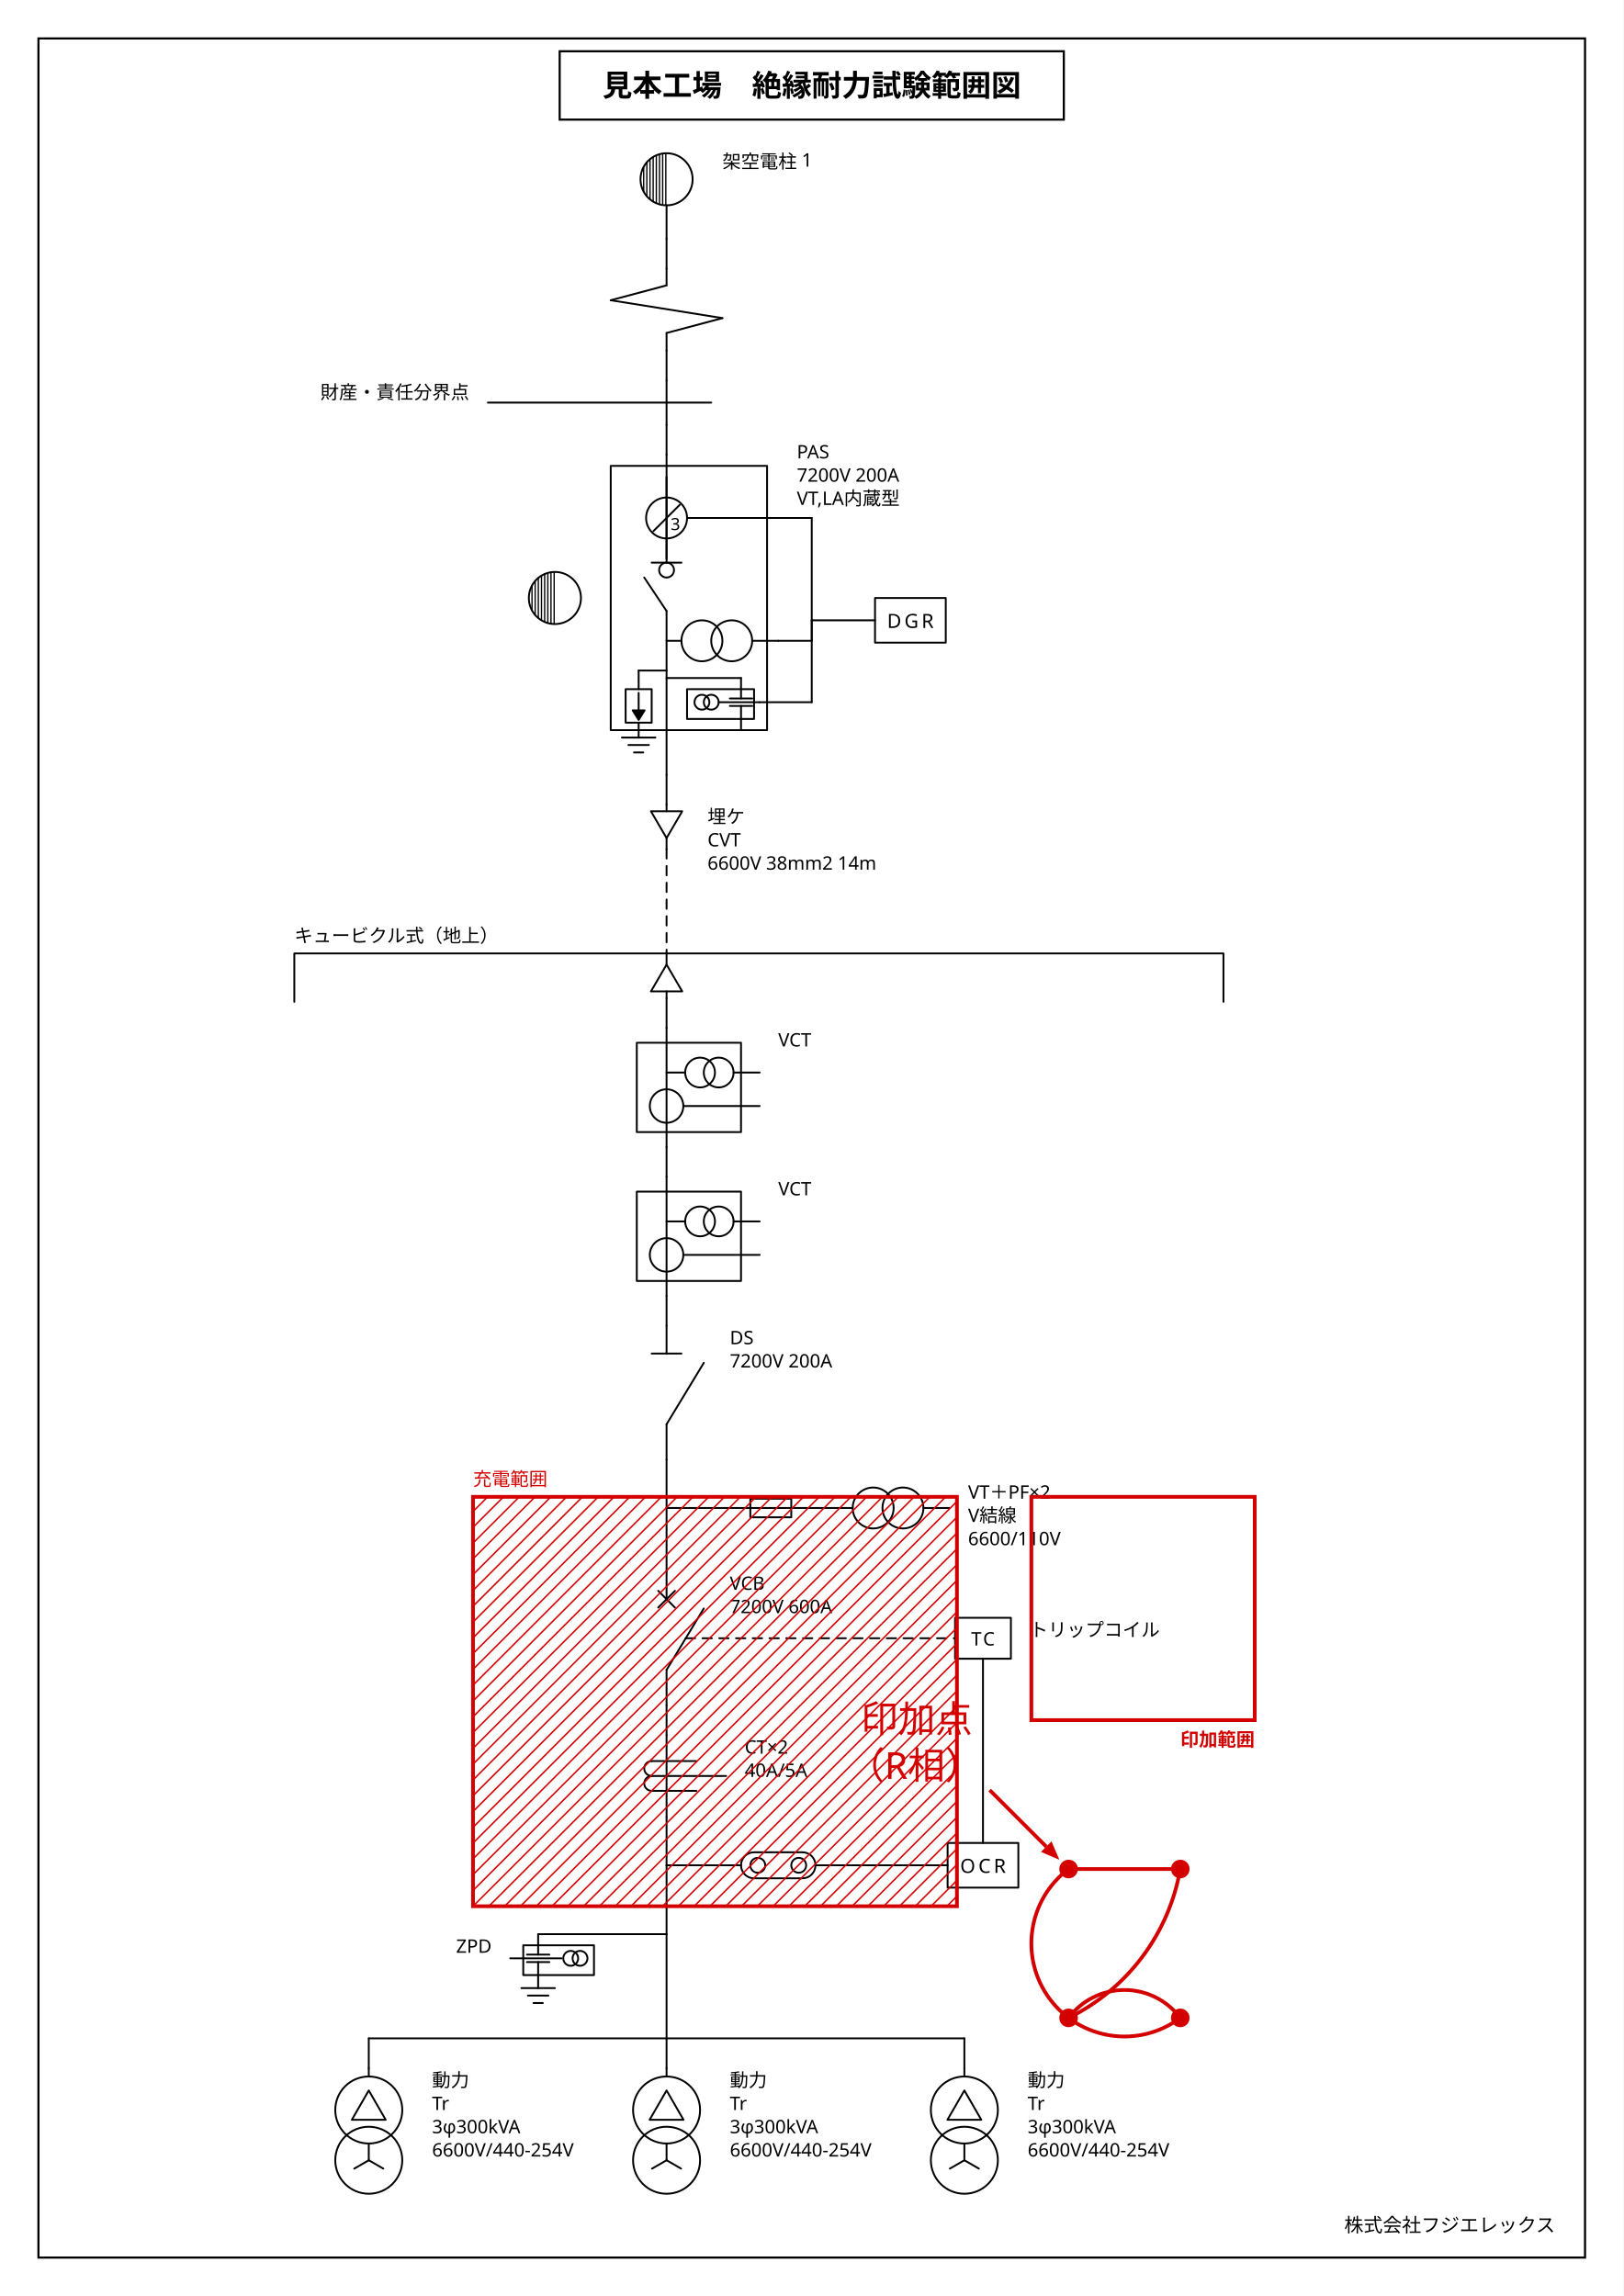
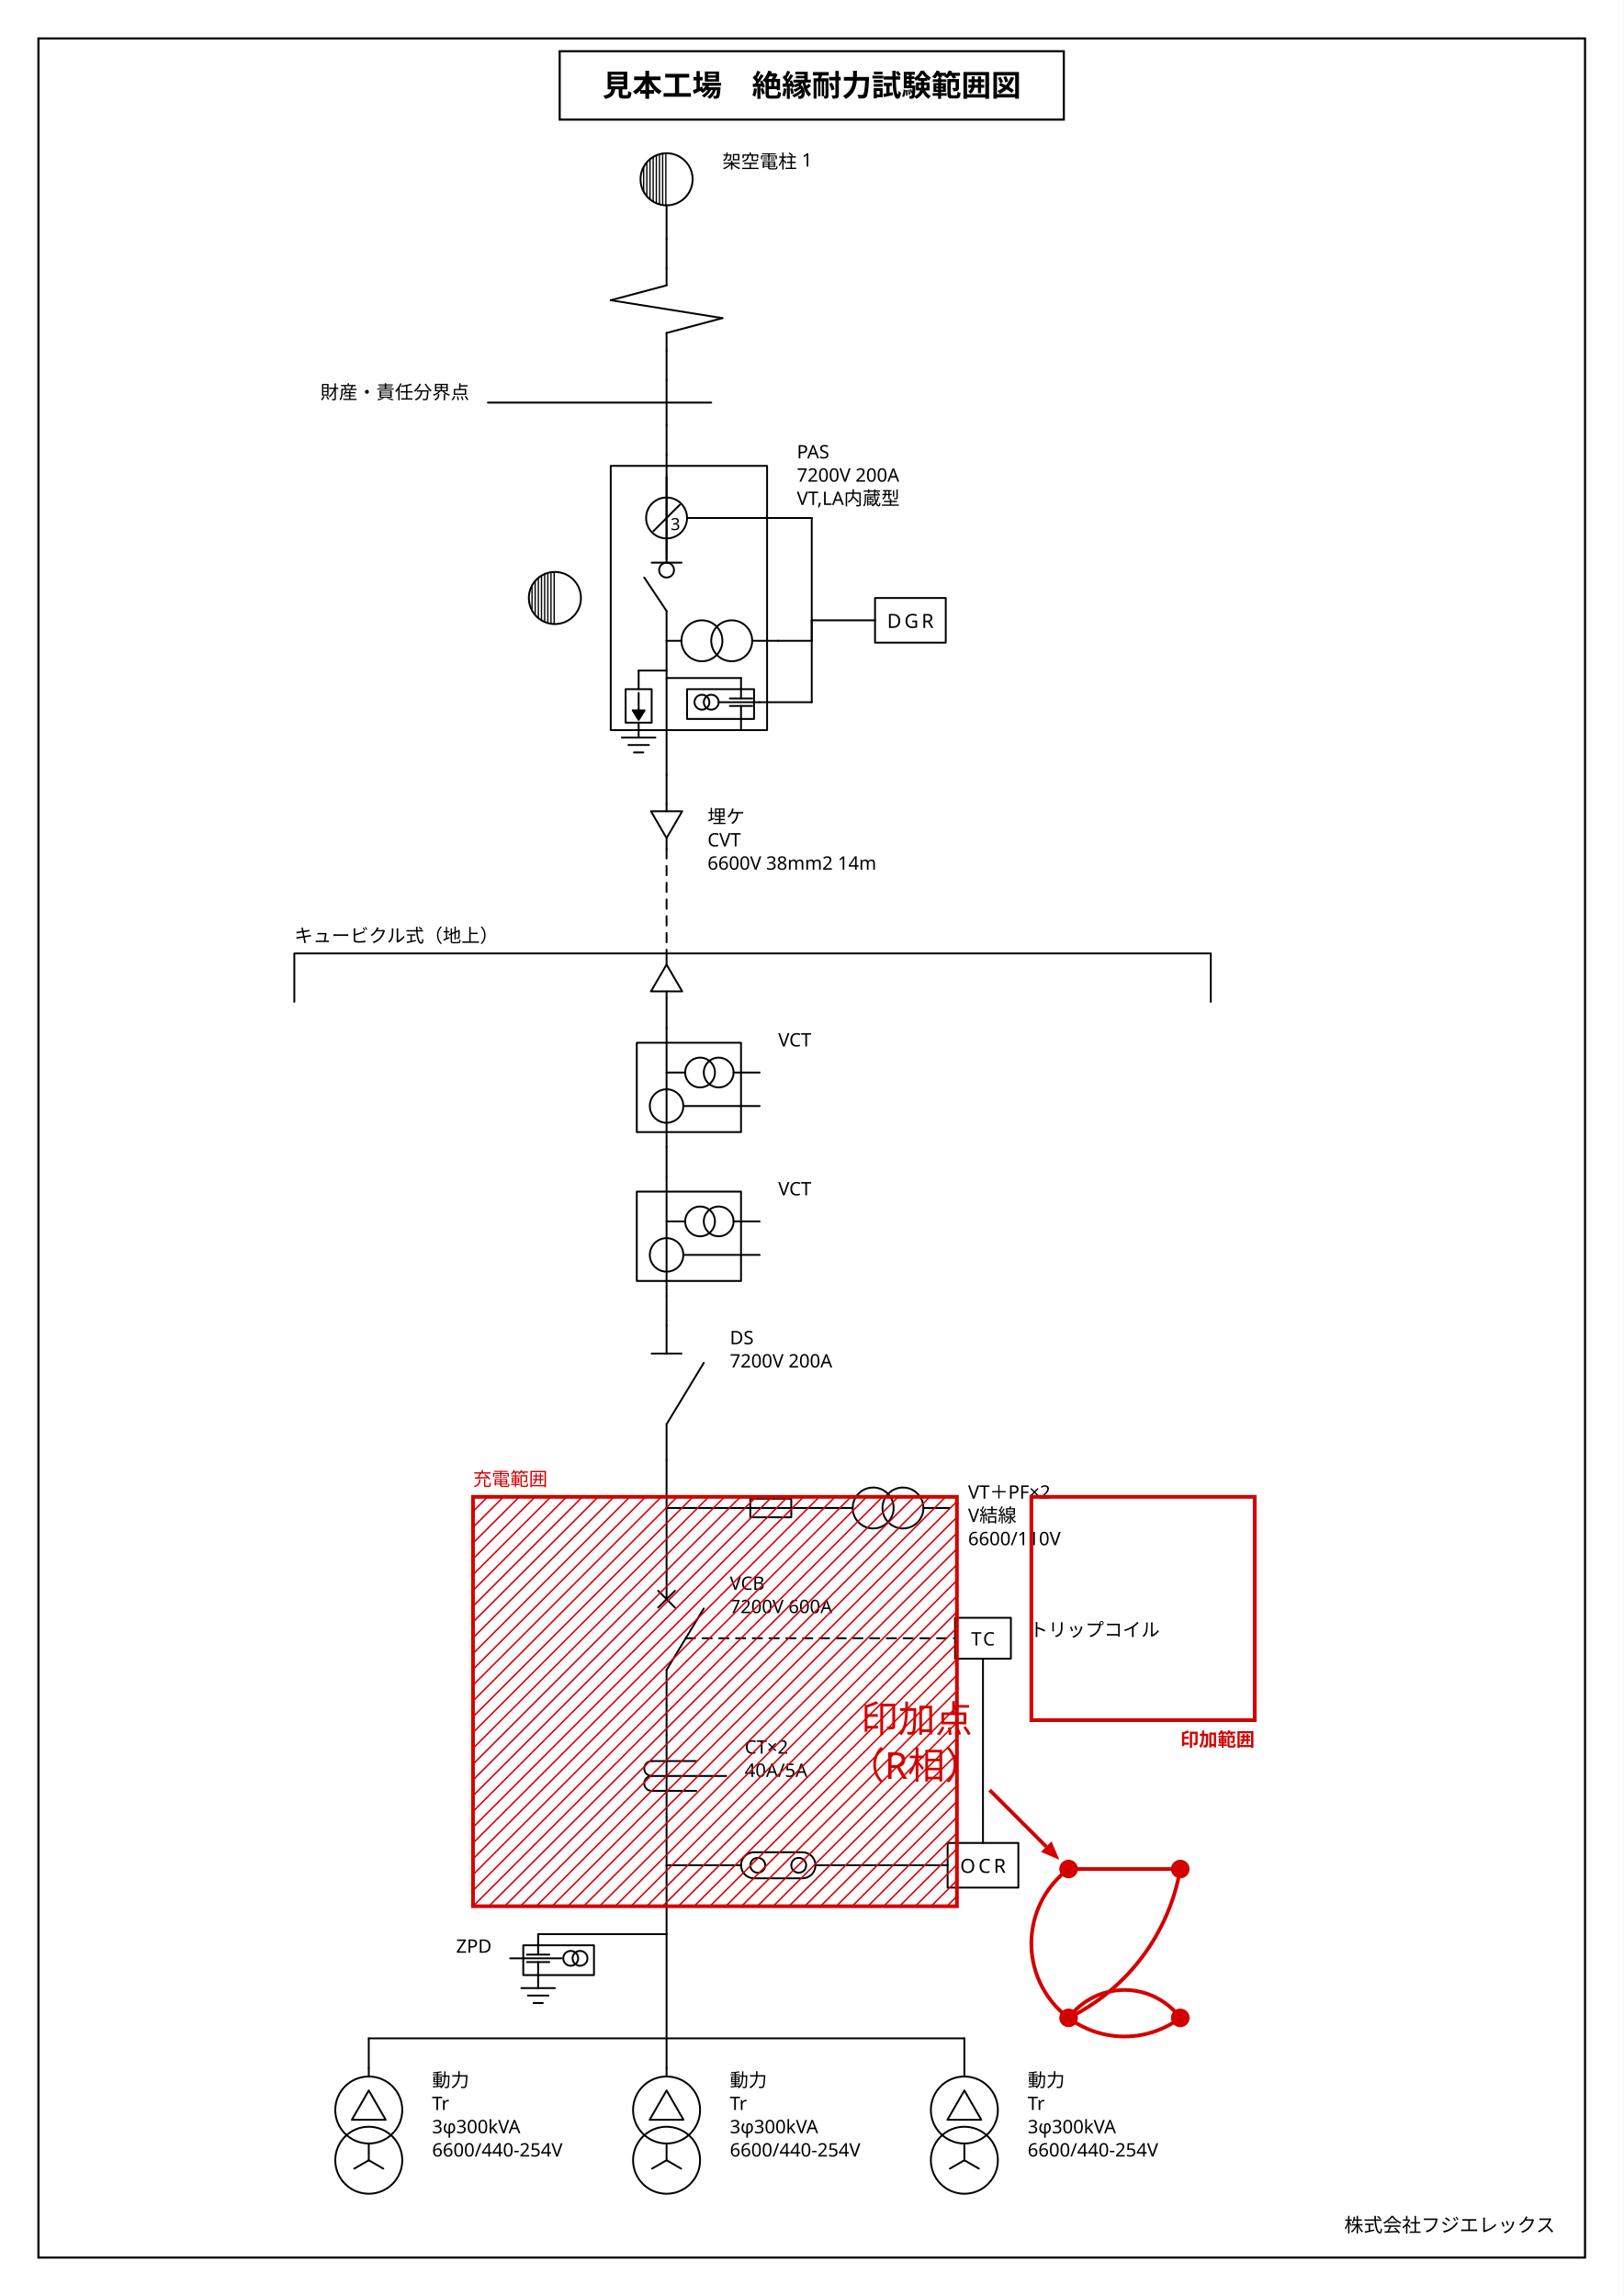
<svg xmlns="http://www.w3.org/2000/svg" viewBox="0 0 760 1075" width="760" height="1075">
  <rect x="0" y="0" width="760" height="1075" fill="#fff" />
  <g stroke="#000" fill="none">
    <rect x="18" y="18" width="724" height="1039" stroke-width="1" />
    <rect x="262" y="24" width="236" height="32" stroke-width="1" />
  </g>
  <text x="380" y="45" font-size="14" font-weight="700" text-anchor="middle" font-family="IPAGothic, 'IPAゴシック', 'Noto Sans JP', 'Hiragino Kaku Gothic ProN', 'Yu Gothic', sans-serif" fill="#000">見本工場　絶縁耐力試験範囲図</text>
  <text x="728" y="1045" font-size="9" text-anchor="end" font-family="IPAGothic, 'IPAゴシック', 'Noto Sans JP', 'Hiragino Kaku Gothic ProN', 'Yu Gothic', sans-serif" fill="#000">株式会社フジエレックス</text>
  <g transform="translate(312.04 70) scale(0.8713)">
    <g stroke="#000" fill="none" stroke-linecap="round" stroke-linejoin="round" color="#000">
-       <path d="M -200 432 L 299.2 432 M -200 432 L -200 458 M 299.2 432 L 299.2 458" fill="none" stroke-width="1" />
+       <path d="M -200 432 L 292.4 432 M -200 432 L -200 458 M 292.4 432 L 292.4 458" fill="none" stroke-width="1" />
      <text x="-200" y="426" font-size="10" font-family="IPAGothic, 'IPAゴシック', 'Noto Sans JP', 'Hiragino Kaku Gothic ProN', 'Yu Gothic', sans-serif" fill="currentColor" stroke="none">キュービクル式（地上）</text>
      <line x1="0" y1="48" x2="0" y2="64" stroke-width="1" />
      <line x1="0" y1="108" x2="0" y2="124" stroke-width="1" />
      <line x1="0" y1="148" x2="0" y2="164" stroke-width="1" />
      <line x1="0" y1="280" x2="-15" y2="280" stroke-width="1" />
      <line x1="0" y1="284" x2="40" y2="284" stroke-width="1" />
      <line x1="32" y1="198" x2="78" y2="198" stroke-width="1" />
      <line x1="78" y1="198" x2="78" y2="253" stroke-width="1" />
      <line x1="60" y1="264" x2="78" y2="264" stroke-width="1" />
      <line x1="78" y1="264" x2="78" y2="253" stroke-width="1" />
      <line x1="50" y1="297" x2="78" y2="297" stroke-width="1" />
      <line x1="78" y1="297" x2="78" y2="253" stroke-width="1" />
      <line x1="78" y1="253" x2="112" y2="253" stroke-width="1" />
      <line x1="0" y1="336" x2="0" y2="352" stroke-width="1" />
      <line x1="0" y1="376" x2="0" y2="432" stroke-width="1" stroke-dasharray="5 4" />
      <line x1="0" y1="456" x2="0" y2="472" stroke-width="1" />
      <line x1="0" y1="536" x2="0" y2="552" stroke-width="1" />
      <line x1="0" y1="616" x2="0" y2="632" stroke-width="1" />
      <line x1="0" y1="704" x2="0" y2="730" stroke-width="1" />
      <line x1="0" y1="730" x2="34" y2="730" stroke-width="1" />
      <line x1="78" y1="730" x2="92" y2="730" stroke-width="1" />
      <line x1="0" y1="730" x2="0" y2="764" stroke-width="1" />
      <line x1="0" y1="836" x2="0" y2="852" stroke-width="1" />
      <line x1="0" y1="896" x2="0" y2="922" stroke-width="1" />
      <line x1="0" y1="922" x2="34" y2="922" stroke-width="1" />
      <line x1="86" y1="922" x2="151" y2="922" stroke-width="1" />
      <line x1="10.303" y1="800" x2="155" y2="800" stroke-width="1" stroke-dasharray="5 4" />
      <line x1="170" y1="811" x2="170" y2="910" stroke-width="1" />
      <line x1="0" y1="922" x2="0" y2="959" stroke-width="1" />
      <line x1="0" y1="959" x2="-69" y2="959" stroke-width="1" />
      <line x1="0" y1="959" x2="0" y2="1015" stroke-width="1" />
      <line x1="-160" y1="1015" x2="160" y2="1015" stroke-width="1" />
      <line x1="-160" y1="1015" x2="-160" y2="1031" stroke-width="1" />
      <line x1="0" y1="1015" x2="0" y2="1031" stroke-width="1" />
      <line x1="160" y1="1015" x2="160" y2="1031" stroke-width="1" />
      <text x="-104" y="718" font-size="10" text-anchor="start" font-family="IPAGothic, 'IPAゴシック', 'Noto Sans JP', 'Hiragino Kaku Gothic ProN', 'Yu Gothic', sans-serif" fill="#d40000" stroke="none">
        <tspan x="-104" dy="0">充電範囲</tspan>
      </text>
      <text x="316" y="858" font-size="10" text-anchor="end" font-weight="700" font-family="IPAGothic, 'IPAゴシック', 'Noto Sans JP', 'Hiragino Kaku Gothic ProN', 'Yu Gothic', sans-serif" fill="#d40000" stroke="none">
        <tspan x="316" dy="0">印加範囲</tspan>
      </text>
      <text x="169.57" y="850.57" font-size="20" text-anchor="end" font-family="IPAGothic, 'IPAゴシック', 'Noto Sans JP', 'Hiragino Kaku Gothic ProN', 'Yu Gothic', sans-serif" fill="#d40000" stroke="none">
        <tspan x="169.57" dy="0">印加点</tspan>
        <tspan x="169.57" dy="25">（R相）</tspan>
      </text>
      <g transform="translate(-16 0)">
        <circle cx="16" cy="16" r="14" fill="none" stroke-width="1" />
        <line x1="3.7" y1="9.313" x2="3.7" y2="22.687" stroke-width="0.7" />
        <line x1="5.4" y1="6.855" x2="5.4" y2="25.145" stroke-width="0.7" />
        <line x1="7.1" y1="5.193" x2="7.1" y2="26.807" stroke-width="0.7" />
        <line x1="8.8" y1="3.993" x2="8.8" y2="28.007" stroke-width="0.7" />
        <line x1="10.5" y1="3.126" x2="10.5" y2="28.874" stroke-width="0.7" />
        <line x1="12.2" y1="2.526" x2="12.2" y2="29.474" stroke-width="0.7" />
        <line x1="13.9" y1="2.158" x2="13.9" y2="29.842" stroke-width="0.7" />
        <line x1="15.6" y1="2.006" x2="15.6" y2="29.994" stroke-width="0.7" />
        <line x1="16" y1="30" x2="16" y2="48" stroke-width="1" />
      </g>
      <text x="30" y="10" font-size="10" text-anchor="start" font-family="IPAGothic, 'IPAゴシック', 'Noto Sans JP', 'Hiragino Kaku Gothic ProN', 'Yu Gothic', sans-serif" fill="currentColor" stroke="none">
        <tspan x="30" dy="0">架空電柱 1</tspan>
      </text>
      <g transform="translate(-30 64)">
        <line x1="30" y1="0" x2="30" y2="9" stroke-width="1" />
        <line x1="30" y1="9" x2="0" y2="17" stroke-width="1" />
        <line x1="0" y1="17" x2="60" y2="26.6" stroke-width="1" />
        <line x1="60" y1="26.6" x2="30" y2="34.6" stroke-width="1" />
        <line x1="30" y1="34.6" x2="30" y2="44" stroke-width="1" />
      </g>
      <g transform="translate(-96 124)">
        <line x1="96" y1="0" x2="96" y2="24" stroke-width="1" />
        <line x1="0" y1="12" x2="120" y2="12" stroke-width="1" />
      </g>
      <text x="-106" y="134" font-size="10" text-anchor="end" font-family="IPAGothic, 'IPAゴシック', 'Noto Sans JP', 'Hiragino Kaku Gothic ProN', 'Yu Gothic', sans-serif" fill="currentColor" stroke="none">
        <tspan x="-106" dy="0">財産・責任分界点</tspan>
      </text>
      <g transform="translate(-36 164)">
        <line x1="36" y1="0" x2="36" y2="6" stroke-width="1" />
        <rect x="6" y="6" width="84" height="142" fill="none" stroke-width="1" />
        <line x1="36" y1="6" x2="36" y2="58" stroke-width="1" />
        <line x1="28" y1="58" x2="44" y2="58" stroke-width="1" />
        <circle cx="36" cy="62" r="4" fill="none" stroke-width="1" />
        <line x1="36" y1="84" x2="24" y2="66" stroke-width="1" />
        <line x1="36" y1="84" x2="36" y2="172" stroke-width="1" />
      </g>
      <text x="70" y="166" font-size="10" text-anchor="start" font-family="IPAGothic, 'IPAゴシック', 'Noto Sans JP', 'Hiragino Kaku Gothic ProN', 'Yu Gothic', sans-serif" fill="currentColor" stroke="none">
        <tspan x="70" dy="0">PAS</tspan>
        <tspan x="70" dy="12.5">7200V 200A</tspan>
        <tspan x="70" dy="12.5">VT,LA内蔵型</tspan>
      </text>
      <g transform="translate(-76 225)">
        <circle cx="16" cy="16" r="14" fill="none" stroke-width="1" />
        <line x1="3.7" y1="9.313" x2="3.7" y2="22.687" stroke-width="0.7" />
        <line x1="5.4" y1="6.855" x2="5.4" y2="25.145" stroke-width="0.7" />
        <line x1="7.1" y1="5.193" x2="7.1" y2="26.807" stroke-width="0.7" />
        <line x1="8.8" y1="3.993" x2="8.8" y2="28.007" stroke-width="0.7" />
        <line x1="10.5" y1="3.126" x2="10.5" y2="28.874" stroke-width="0.7" />
        <line x1="12.2" y1="2.526" x2="12.2" y2="29.474" stroke-width="0.7" />
        <line x1="13.9" y1="2.158" x2="13.9" y2="29.842" stroke-width="0.7" />
        <line x1="15.6" y1="2.006" x2="15.6" y2="29.994" stroke-width="0.7" />
      </g>
      <g transform="translate(-20 176)">
        <line x1="20" y1="0" x2="20" y2="44" stroke-width="1" />
        <circle cx="20" cy="22" r="11" fill="none" stroke-width="1" />
        <line x1="12.929" y1="29.071" x2="27.071" y2="14.929" stroke-width="1" />
        <text x="24.75" y="25" font-size="9" text-anchor="middle" dominant-baseline="central" font-family="IPAGothic, 'IPAゴシック', 'Noto Sans JP', 'Hiragino Kaku Gothic ProN', 'Yu Gothic', sans-serif" fill="currentColor" stroke="none">3</text>
        <line x1="31" y1="22" x2="52" y2="22" stroke-width="1" />
      </g>
      <g transform="translate(0 249)">
        <line x1="0" y1="15" x2="8" y2="15" stroke-width="1" />
        <circle cx="19" cy="15" r="11" fill="none" stroke-width="1" />
        <circle cx="35" cy="15" r="11" fill="none" stroke-width="1" />
        <line x1="46" y1="15" x2="60" y2="15" stroke-width="1" />
      </g>
      <g transform="translate(-35 280)">
        <line x1="20" y1="0" x2="20" y2="10" stroke-width="1" />
        <rect x="13" y="10" width="14" height="18" fill="none" stroke-width="1" />
        <line x1="20" y1="12" x2="20" y2="23" stroke-width="1" />
        <polygon points="16.8,21.38 20,26.5 23.2,21.38" fill="currentColor" stroke-width="1" />
        <line x1="20" y1="28" x2="20" y2="36" stroke-width="1" />
        <line x1="11" y1="36" x2="29" y2="36" stroke-width="1" />
        <line x1="14.5" y1="40" x2="25.5" y2="40" stroke-width="1" />
        <line x1="17.5" y1="44" x2="22.5" y2="44" stroke-width="1" />
      </g>
      <g transform="translate(10 284)">
        <line x1="30" y1="0" x2="30" y2="11" stroke-width="1" />
        <rect x="1" y="6" width="36" height="16" fill="none" stroke-width="1" />
        <line x1="24" y1="11" x2="36" y2="11" stroke-width="1" />
        <line x1="24" y1="15" x2="36" y2="15" stroke-width="1" />
        <line x1="30" y1="15" x2="30" y2="28" stroke-width="1" />
        <line x1="18" y1="13" x2="40" y2="13" stroke-width="1" />
        <circle cx="9" cy="13" r="4" fill="none" stroke-width="1" />
        <circle cx="14" cy="13" r="4" fill="none" stroke-width="1" />
      </g>
      <g transform="translate(112 241)">
        <rect x="0" y="0" width="38" height="24" fill="none" stroke-width="1" />
        <text x="19" y="12" font-size="10.5" text-anchor="middle" dominant-baseline="central" font-family="IPAGothic, 'IPAゴシック', 'Noto Sans JP', 'Hiragino Kaku Gothic ProN', 'Yu Gothic', sans-serif" letter-spacing="1.6" fill="currentColor" stroke="none">DGR</text>
      </g>
      <g transform="translate(-12 352)">
        <line x1="12" y1="0" x2="12" y2="3.6" stroke-width="1" />
        <polygon points="3.6,3.6 20.4,3.6 12,18" fill="none" stroke-width="1" />
        <line x1="12" y1="18" x2="12" y2="24" stroke-width="1" />
      </g>
      <text x="22" y="362" font-size="10" text-anchor="start" font-family="IPAGothic, 'IPAゴシック', 'Noto Sans JP', 'Hiragino Kaku Gothic ProN', 'Yu Gothic', sans-serif" fill="currentColor" stroke="none">
        <tspan x="22" dy="0">埋ケ</tspan>
        <tspan x="22" dy="12.5">CVT</tspan>
        <tspan x="22" dy="12.5">6600V 38mm2 14m</tspan>
      </text>
      <g transform="translate(-12 432) rotate(180 12 12)">
        <line x1="12" y1="0" x2="12" y2="3.6" stroke-width="1" />
        <polygon points="3.6,3.6 20.4,3.6 12,18" fill="none" stroke-width="1" />
        <line x1="12" y1="18" x2="12" y2="24" stroke-width="1" />
      </g>
      <g transform="translate(-22 472)">
        <line x1="22" y1="0" x2="22" y2="64" stroke-width="1" />
        <rect x="6" y="8" width="56" height="48" fill="none" stroke-width="1" />
        <line x1="22" y1="24" x2="32" y2="24" stroke-width="1" />
        <circle cx="40" cy="24" r="8" fill="none" stroke-width="1" />
        <circle cx="50" cy="24" r="8" fill="none" stroke-width="1" />
        <line x1="58" y1="24" x2="72" y2="24" stroke-width="1" />
        <circle cx="22" cy="42" r="9" fill="none" stroke-width="1" />
        <line x1="31" y1="42" x2="72" y2="42" stroke-width="1" />
      </g>
      <text x="60" y="482" font-size="10" text-anchor="start" font-family="IPAGothic, 'IPAゴシック', 'Noto Sans JP', 'Hiragino Kaku Gothic ProN', 'Yu Gothic', sans-serif" fill="currentColor" stroke="none">
        <tspan x="60" dy="0">VCT</tspan>
      </text>
      <g transform="translate(-22 552)">
        <line x1="22" y1="0" x2="22" y2="64" stroke-width="1" />
        <rect x="6" y="8" width="56" height="48" fill="none" stroke-width="1" />
        <line x1="22" y1="24" x2="32" y2="24" stroke-width="1" />
        <circle cx="40" cy="24" r="8" fill="none" stroke-width="1" />
        <circle cx="50" cy="24" r="8" fill="none" stroke-width="1" />
        <line x1="58" y1="24" x2="72" y2="24" stroke-width="1" />
        <circle cx="22" cy="42" r="9" fill="none" stroke-width="1" />
        <line x1="31" y1="42" x2="72" y2="42" stroke-width="1" />
      </g>
      <text x="60" y="562" font-size="10" text-anchor="start" font-family="IPAGothic, 'IPAゴシック', 'Noto Sans JP', 'Hiragino Kaku Gothic ProN', 'Yu Gothic', sans-serif" fill="currentColor" stroke="none">
        <tspan x="60" dy="0">VCT</tspan>
      </text>
      <g transform="translate(-24 632)">
        <line x1="24" y1="0" x2="24" y2="15" stroke-width="1" />
        <line x1="16" y1="15" x2="32" y2="15" stroke-width="1" />
        <line x1="24" y1="53" x2="44" y2="20" stroke-width="1" />
        <line x1="24" y1="53" x2="24" y2="72" stroke-width="1" />
      </g>
      <text x="34" y="642" font-size="10" text-anchor="start" font-family="IPAGothic, 'IPAゴシック', 'Noto Sans JP', 'Hiragino Kaku Gothic ProN', 'Yu Gothic', sans-serif" fill="currentColor" stroke="none">
        <tspan x="34" dy="0">DS</tspan>
        <tspan x="34" dy="12.5">7200V 200A</tspan>
      </text>
      <g transform="translate(36 708) rotate(-90 20 22)">
        <line x1="20" y1="0" x2="20" y2="44" stroke-width="1" />
        <rect x="15" y="11" width="10" height="22" fill="none" stroke-width="1" />
      </g>
      <g transform="translate(92 715)">
        <line x1="0" y1="15" x2="8" y2="15" stroke-width="1" />
        <circle cx="19" cy="15" r="11" fill="none" stroke-width="1" />
        <circle cx="35" cy="15" r="11" fill="none" stroke-width="1" />
        <line x1="46" y1="15" x2="60" y2="15" stroke-width="1" />
      </g>
      <text x="162" y="725" font-size="10" text-anchor="start" font-family="IPAGothic, 'IPAゴシック', 'Noto Sans JP', 'Hiragino Kaku Gothic ProN', 'Yu Gothic', sans-serif" fill="currentColor" stroke="none">
        <tspan x="162" dy="0">VT＋PF×2</tspan>
        <tspan x="162" dy="12.5">V結線</tspan>
        <tspan x="162" dy="12.5">6600/110V</tspan>
      </text>
      <g transform="translate(-24 764)">
        <line x1="24" y1="0" x2="24" y2="15" stroke-width="1" />
        <line x1="19.5" y1="10.5" x2="28.5" y2="19.5" stroke-width="1" />
        <line x1="28.5" y1="10.5" x2="19.5" y2="19.5" stroke-width="1" />
        <line x1="24" y1="53" x2="44" y2="20" stroke-width="1" />
        <line x1="24" y1="53" x2="24" y2="72" stroke-width="1" />
      </g>
      <text x="34" y="774" font-size="10" text-anchor="start" font-family="IPAGothic, 'IPAゴシック', 'Noto Sans JP', 'Hiragino Kaku Gothic ProN', 'Yu Gothic', sans-serif" fill="currentColor" stroke="none">
        <tspan x="34" dy="0">VCB</tspan>
        <tspan x="34" dy="12.5">7200V 600A</tspan>
      </text>
      <g transform="translate(-24 852)">
        <line x1="24" y1="0" x2="24" y2="44" stroke-width="1" />
        <line x1="16" y1="14" x2="40" y2="14" stroke-width="1" />
        <line x1="16" y1="30" x2="40" y2="30" stroke-width="1" />
        <line x1="16" y1="22" x2="56" y2="22" stroke-width="1" />
        <path d="M 16 14 A 4 4 0 0 0 16 22" fill="none" stroke-width="1" />
        <path d="M 16 22 A 4 4 0 0 0 16 30" fill="none" stroke-width="1" />
      </g>
      <text x="42" y="862" font-size="10" text-anchor="start" font-family="IPAGothic, 'IPAゴシック', 'Noto Sans JP', 'Hiragino Kaku Gothic ProN', 'Yu Gothic', sans-serif" fill="currentColor" stroke="none">
        <tspan x="42" dy="0">CT×2</tspan>
        <tspan x="42" dy="12.5">40A/5A</tspan>
      </text>
      <g transform="translate(34 911)">
        <line x1="0" y1="11" x2="6" y2="11" stroke-width="1" />
        <rect x="6" y="4" width="40" height="14" rx="7" fill="none" stroke-width="1" />
        <circle cx="15" cy="11" r="4" fill="none" stroke-width="1" />
        <circle cx="37" cy="11" r="4" fill="none" stroke-width="1" />
        <line x1="46" y1="11" x2="52" y2="11" stroke-width="1" />
      </g>
      <g transform="translate(151 910)">
        <rect x="0" y="0" width="38" height="24" fill="none" stroke-width="1" />
        <text x="19" y="12" font-size="10.5" text-anchor="middle" dominant-baseline="central" font-family="IPAGothic, 'IPAゴシック', 'Noto Sans JP', 'Hiragino Kaku Gothic ProN', 'Yu Gothic', sans-serif" letter-spacing="1.6" fill="currentColor" stroke="none">OCR</text>
      </g>
      <g transform="translate(155 789)">
        <rect x="0" y="0" width="30" height="22" fill="none" stroke-width="1" />
        <text x="15" y="11" font-size="10" text-anchor="middle" dominant-baseline="central" font-family="IPAGothic, 'IPAゴシック', 'Noto Sans JP', 'Hiragino Kaku Gothic ProN', 'Yu Gothic', sans-serif" letter-spacing="1" fill="currentColor" stroke="none">TC</text>
      </g>
      <text x="195" y="799" font-size="10" text-anchor="start" font-family="IPAGothic, 'IPAゴシック', 'Noto Sans JP', 'Hiragino Kaku Gothic ProN', 'Yu Gothic', sans-serif" fill="currentColor" stroke="none">
        <tspan x="195" dy="0">トリップコイル</tspan>
      </text>
      <g transform="translate(-84 959)">
        <line x1="15" y1="0" x2="15" y2="11" stroke-width="1" />
        <rect x="7" y="6" width="38" height="16" fill="none" stroke-width="1" />
        <line x1="9" y1="11" x2="21" y2="11" stroke-width="1" />
        <line x1="9" y1="15" x2="21" y2="15" stroke-width="1" />
        <line x1="15" y1="15" x2="15" y2="29" stroke-width="1" />
        <line x1="6" y1="29" x2="24" y2="29" stroke-width="1" />
        <line x1="9.5" y1="33" x2="20.5" y2="33" stroke-width="1" />
        <line x1="12.5" y1="37" x2="17.5" y2="37" stroke-width="1" />
        <line x1="0" y1="13" x2="27.5" y2="13" stroke-width="1" />
        <circle cx="32.5" cy="13" r="4" fill="none" stroke-width="1" />
        <circle cx="37.5" cy="13" r="4" fill="none" stroke-width="1" />
      </g>
      <text x="-94" y="969" font-size="10" text-anchor="end" font-family="IPAGothic, 'IPAゴシック', 'Noto Sans JP', 'Hiragino Kaku Gothic ProN', 'Yu Gothic', sans-serif" fill="currentColor" stroke="none">
        <tspan x="-94" dy="0">ZPD</tspan>
      </text>
      <g transform="translate(-184 1031)">
        <line x1="24" y1="0" x2="24" y2="4.5" stroke-width="1" />
        <circle cx="24" cy="22.5" r="18" fill="none" stroke-width="1" />
        <circle cx="24" cy="49.5" r="18" fill="none" stroke-width="1" />
        <polygon points="24,12 33.093,27.75 14.907,27.75" fill="none" stroke-width="1" />
        <line x1="24" y1="49.5" x2="24" y2="40.5" stroke-width="1" />
        <line x1="24" y1="49.5" x2="31.794" y2="54" stroke-width="1" />
        <line x1="24" y1="49.5" x2="16.206" y2="54" stroke-width="1" />
      </g>
      <text x="-126" y="1041" font-size="10" text-anchor="start" font-family="IPAGothic, 'IPAゴシック', 'Noto Sans JP', 'Hiragino Kaku Gothic ProN', 'Yu Gothic', sans-serif" fill="currentColor" stroke="none">
        <tspan x="-126" dy="0">動力</tspan>
        <tspan x="-126" dy="12.5">Tr</tspan>
        <tspan x="-126" dy="12.5">3φ300kVA</tspan>
-         <tspan x="-126" dy="12.5">6600V/440-254V</tspan>
+         <tspan x="-126" dy="12.5">6600/440-254V</tspan>
      </text>
      <g transform="translate(-24 1031)">
        <line x1="24" y1="0" x2="24" y2="4.5" stroke-width="1" />
        <circle cx="24" cy="22.5" r="18" fill="none" stroke-width="1" />
        <circle cx="24" cy="49.5" r="18" fill="none" stroke-width="1" />
        <polygon points="24,12 33.093,27.75 14.907,27.75" fill="none" stroke-width="1" />
        <line x1="24" y1="49.5" x2="24" y2="40.5" stroke-width="1" />
        <line x1="24" y1="49.5" x2="31.794" y2="54" stroke-width="1" />
        <line x1="24" y1="49.5" x2="16.206" y2="54" stroke-width="1" />
      </g>
      <text x="34" y="1041" font-size="10" text-anchor="start" font-family="IPAGothic, 'IPAゴシック', 'Noto Sans JP', 'Hiragino Kaku Gothic ProN', 'Yu Gothic', sans-serif" fill="currentColor" stroke="none">
        <tspan x="34" dy="0">動力</tspan>
        <tspan x="34" dy="12.5">Tr</tspan>
        <tspan x="34" dy="12.5">3φ300kVA</tspan>
-         <tspan x="34" dy="12.5">6600V/440-254V</tspan>
+         <tspan x="34" dy="12.5">6600/440-254V</tspan>
      </text>
      <g transform="translate(136 1031)">
        <line x1="24" y1="0" x2="24" y2="4.5" stroke-width="1" />
        <circle cx="24" cy="22.5" r="18" fill="none" stroke-width="1" />
        <circle cx="24" cy="49.5" r="18" fill="none" stroke-width="1" />
        <polygon points="24,12 33.093,27.75 14.907,27.75" fill="none" stroke-width="1" />
        <line x1="24" y1="49.5" x2="24" y2="40.5" stroke-width="1" />
        <line x1="24" y1="49.5" x2="31.794" y2="54" stroke-width="1" />
        <line x1="24" y1="49.5" x2="16.206" y2="54" stroke-width="1" />
      </g>
      <text x="194" y="1041" font-size="10" text-anchor="start" font-family="IPAGothic, 'IPAゴシック', 'Noto Sans JP', 'Hiragino Kaku Gothic ProN', 'Yu Gothic', sans-serif" fill="currentColor" stroke="none">
        <tspan x="194" dy="0">動力</tspan>
        <tspan x="194" dy="12.5">Tr</tspan>
        <tspan x="194" dy="12.5">3φ300kVA</tspan>
-         <tspan x="194" dy="12.5">6600V/440-254V</tspan>
+         <tspan x="194" dy="12.5">6600/440-254V</tspan>
      </text>
      <rect x="-104" y="724" width="260" height="220" fill="none" stroke="#d40000" stroke-width="2" stroke-linejoin="miter" />
      <path d="M -104 731.91 L -96.09 724 M -104 740.4 L -87.6 724 M -104 748.88 L -79.12 724 M -104 757.37 L -70.63 724 M -104 765.85 L -62.15 724 M -104 774.34 L -53.66 724 M -104 782.82 L -45.18 724 M -104 791.31 L -36.69 724 M -104 799.79 L -28.21 724 M -104 808.28 L -19.72 724 M -104 816.76 L -11.24 724 M -104 825.25 L -2.75 724 M -104 833.73 L 5.73 724 M -104 842.22 L 14.22 724 M -104 850.7 L 22.7 724 M -104 859.19 L 31.19 724 M -104 867.68 L 39.68 724 M -104 876.16 L 48.16 724 M -104 884.65 L 56.65 724 M -104 893.13 L 65.13 724 M -104 901.62 L 73.62 724 M -104 910.1 L 82.1 724 M -104 918.59 L 90.59 724 M -104 927.07 L 99.07 724 M -104 935.56 L 107.56 724 M -103.96 944 L 116.04 724 M -95.47 944 L 124.53 724 M -86.99 944 L 133.01 724 M -78.5 944 L 141.5 724 M -70.02 944 L 149.98 724 M -61.53 944 L 156 726.47 M -53.05 944 L 156 734.95 M -44.56 944 L 156 743.44 M -36.07 944 L 156 751.93 M -27.59 944 L 156 760.41 M -19.1 944 L 156 768.9 M -10.62 944 L 156 777.38 M -2.13 944 L 156 785.87 M 6.35 944 L 156 794.35 M 14.84 944 L 156 802.84 M 23.32 944 L 156 811.32 M 31.81 944 L 156 819.81 M 40.29 944 L 156 828.29 M 48.78 944 L 156 836.78 M 57.26 944 L 156 845.26 M 65.75 944 L 156 853.75 M 74.23 944 L 156 862.23 M 82.72 944 L 156 870.72 M 91.2 944 L 156 879.2 M 99.69 944 L 156 887.69 M 108.17 944 L 156 896.17 M 116.66 944 L 156 904.66 M 125.15 944 L 156 913.15 M 133.63 944 L 156 921.63 M 142.12 944 L 156 930.12 M 150.6 944 L 156 938.6" fill="none" stroke="#d40000" stroke-width="0.8" stroke-linecap="butt" />
      <rect x="196" y="724" width="120" height="120" fill="none" stroke="#d40000" stroke-width="2" stroke-linejoin="miter" />
      <path d="M 216 924 L 276 924" fill="none" stroke="#d40000" stroke-width="2" stroke-linecap="round" />
      <path d="M 276 924 A 110.17 110.17 0 0 1 216 1004" fill="none" stroke="#d40000" stroke-width="2" stroke-linecap="round" />
      <path d="M 216 1004 A 37.5 37.5 0 0 1 276 1004" fill="none" stroke="#d40000" stroke-width="2" stroke-linecap="round" />
      <path d="M 216 924 A 50 50 0 0 0 276 1004" fill="none" stroke="#d40000" stroke-width="2" stroke-linecap="round" />
      <circle cx="216" cy="924" r="5" fill="#d40000" stroke="none" />
      <circle cx="276" cy="924" r="5" fill="#d40000" stroke="none" />
      <circle cx="216" cy="1004" r="5" fill="#d40000" stroke="none" />
      <circle cx="276" cy="1004" r="5" fill="#d40000" stroke="none" />
      <line x1="173.57" y1="881.57" x2="203.98" y2="911.98" stroke="#d40000" stroke-width="2" stroke-linecap="butt" />
      <polygon points="211.05,919.05 206.81,909.15 201.15,914.81" fill="#d40000" stroke="none" />
    </g>
  </g>
</svg>
